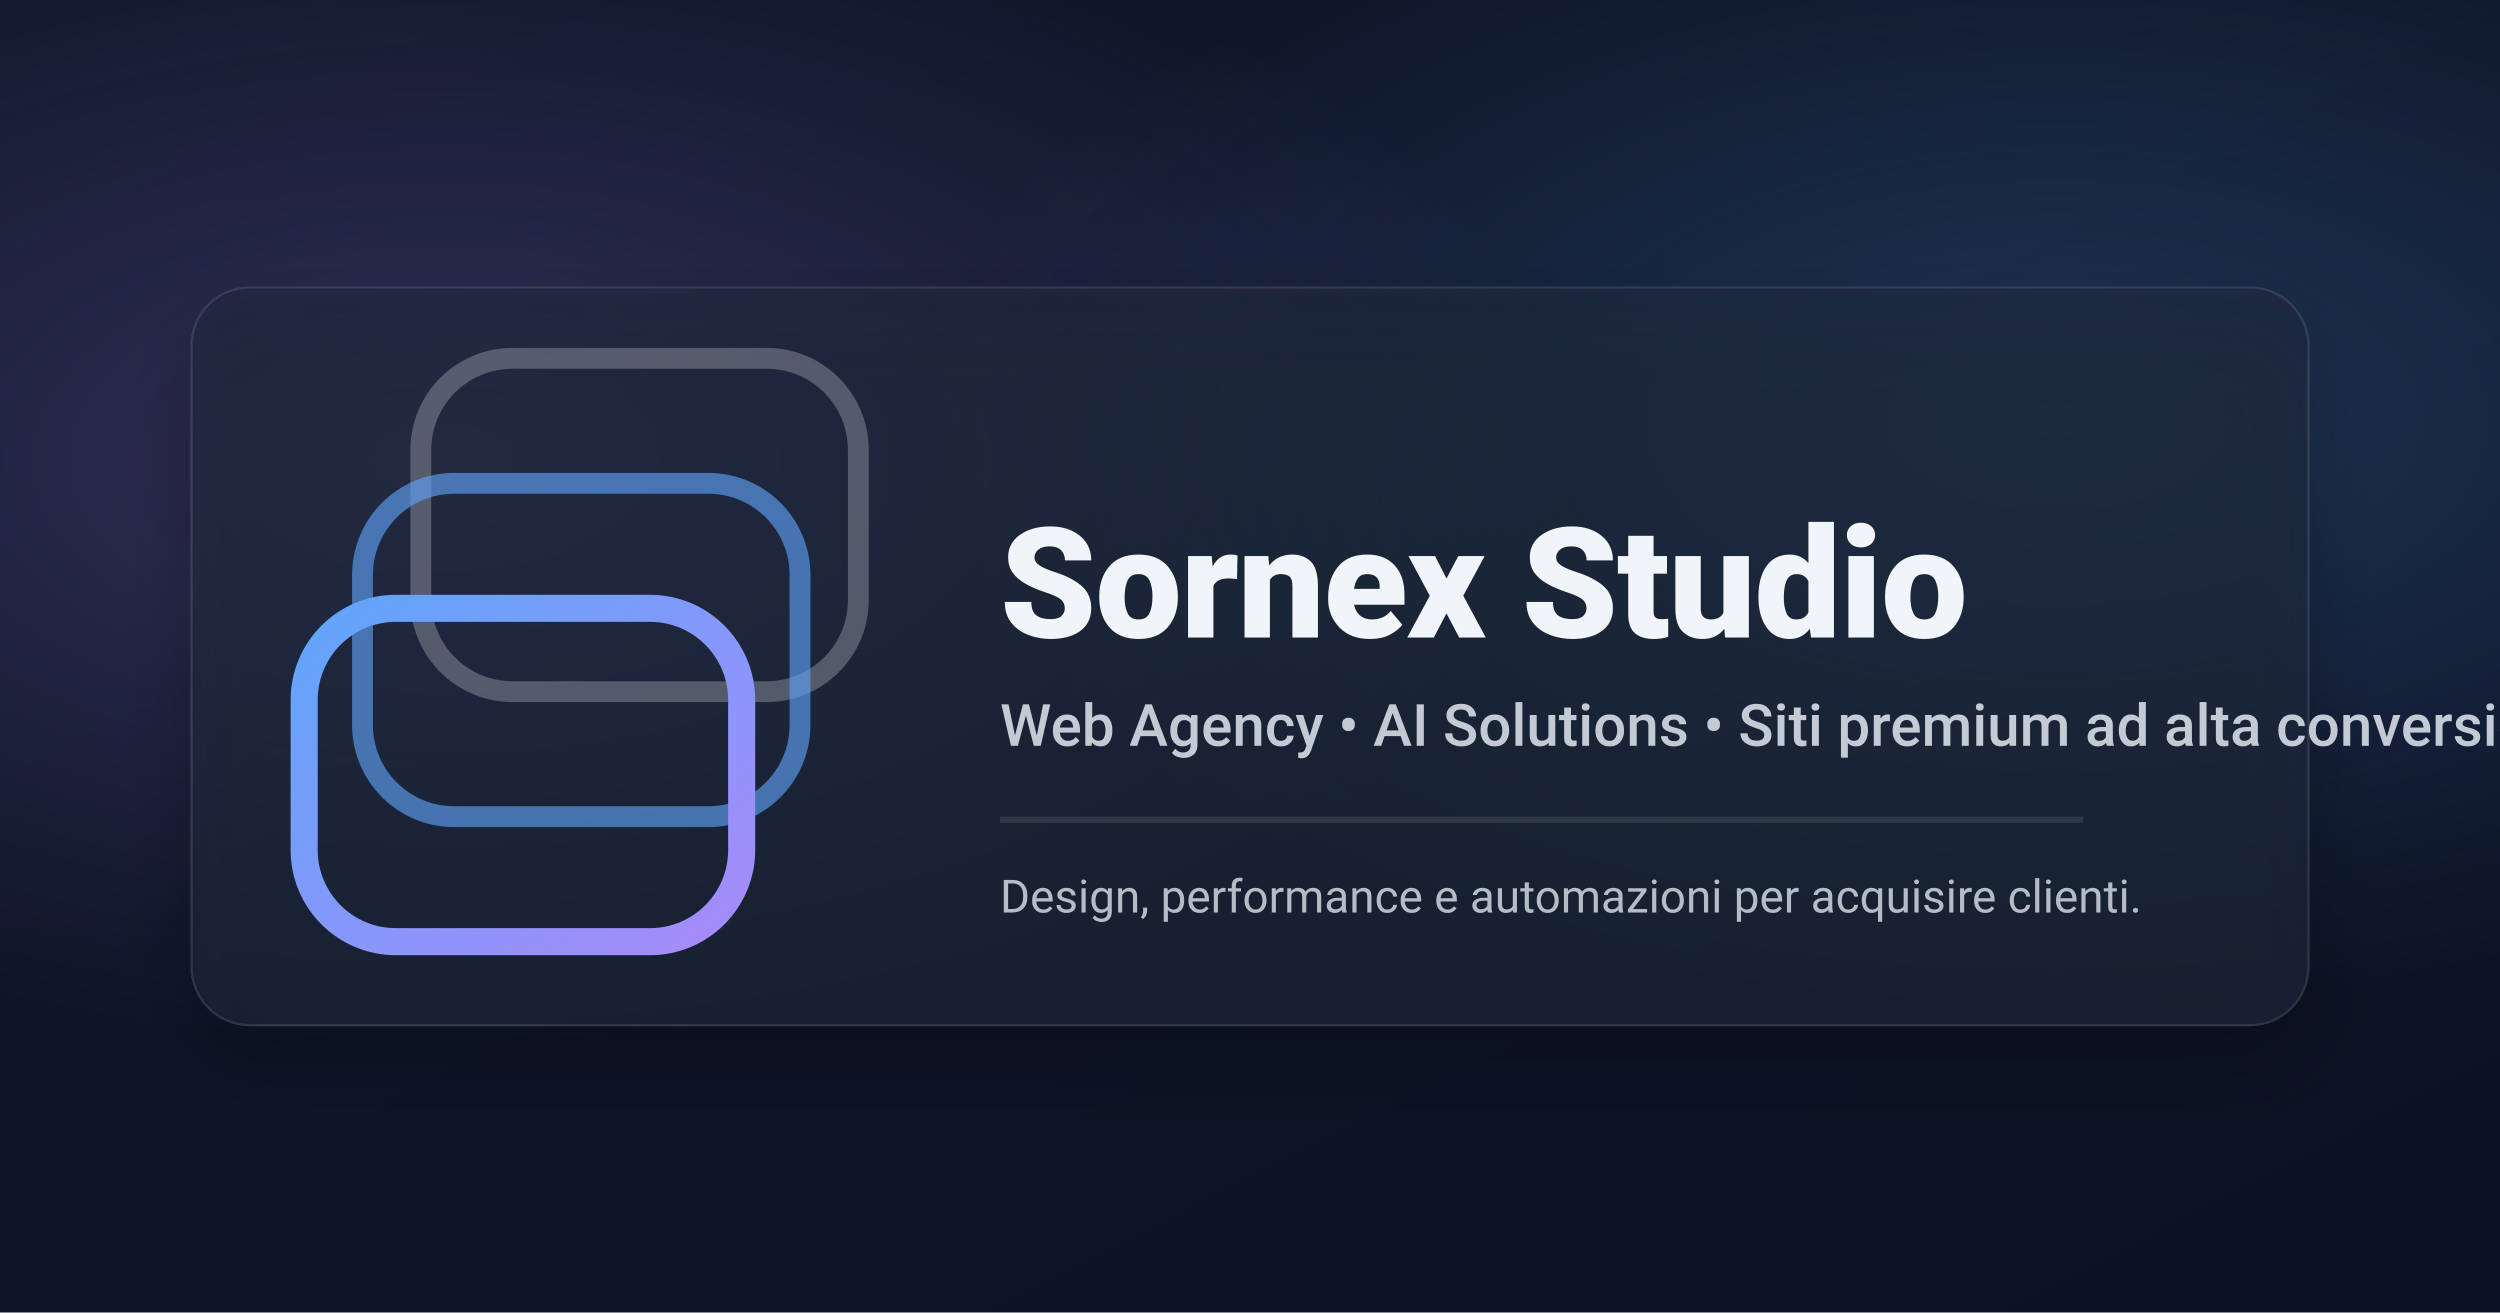
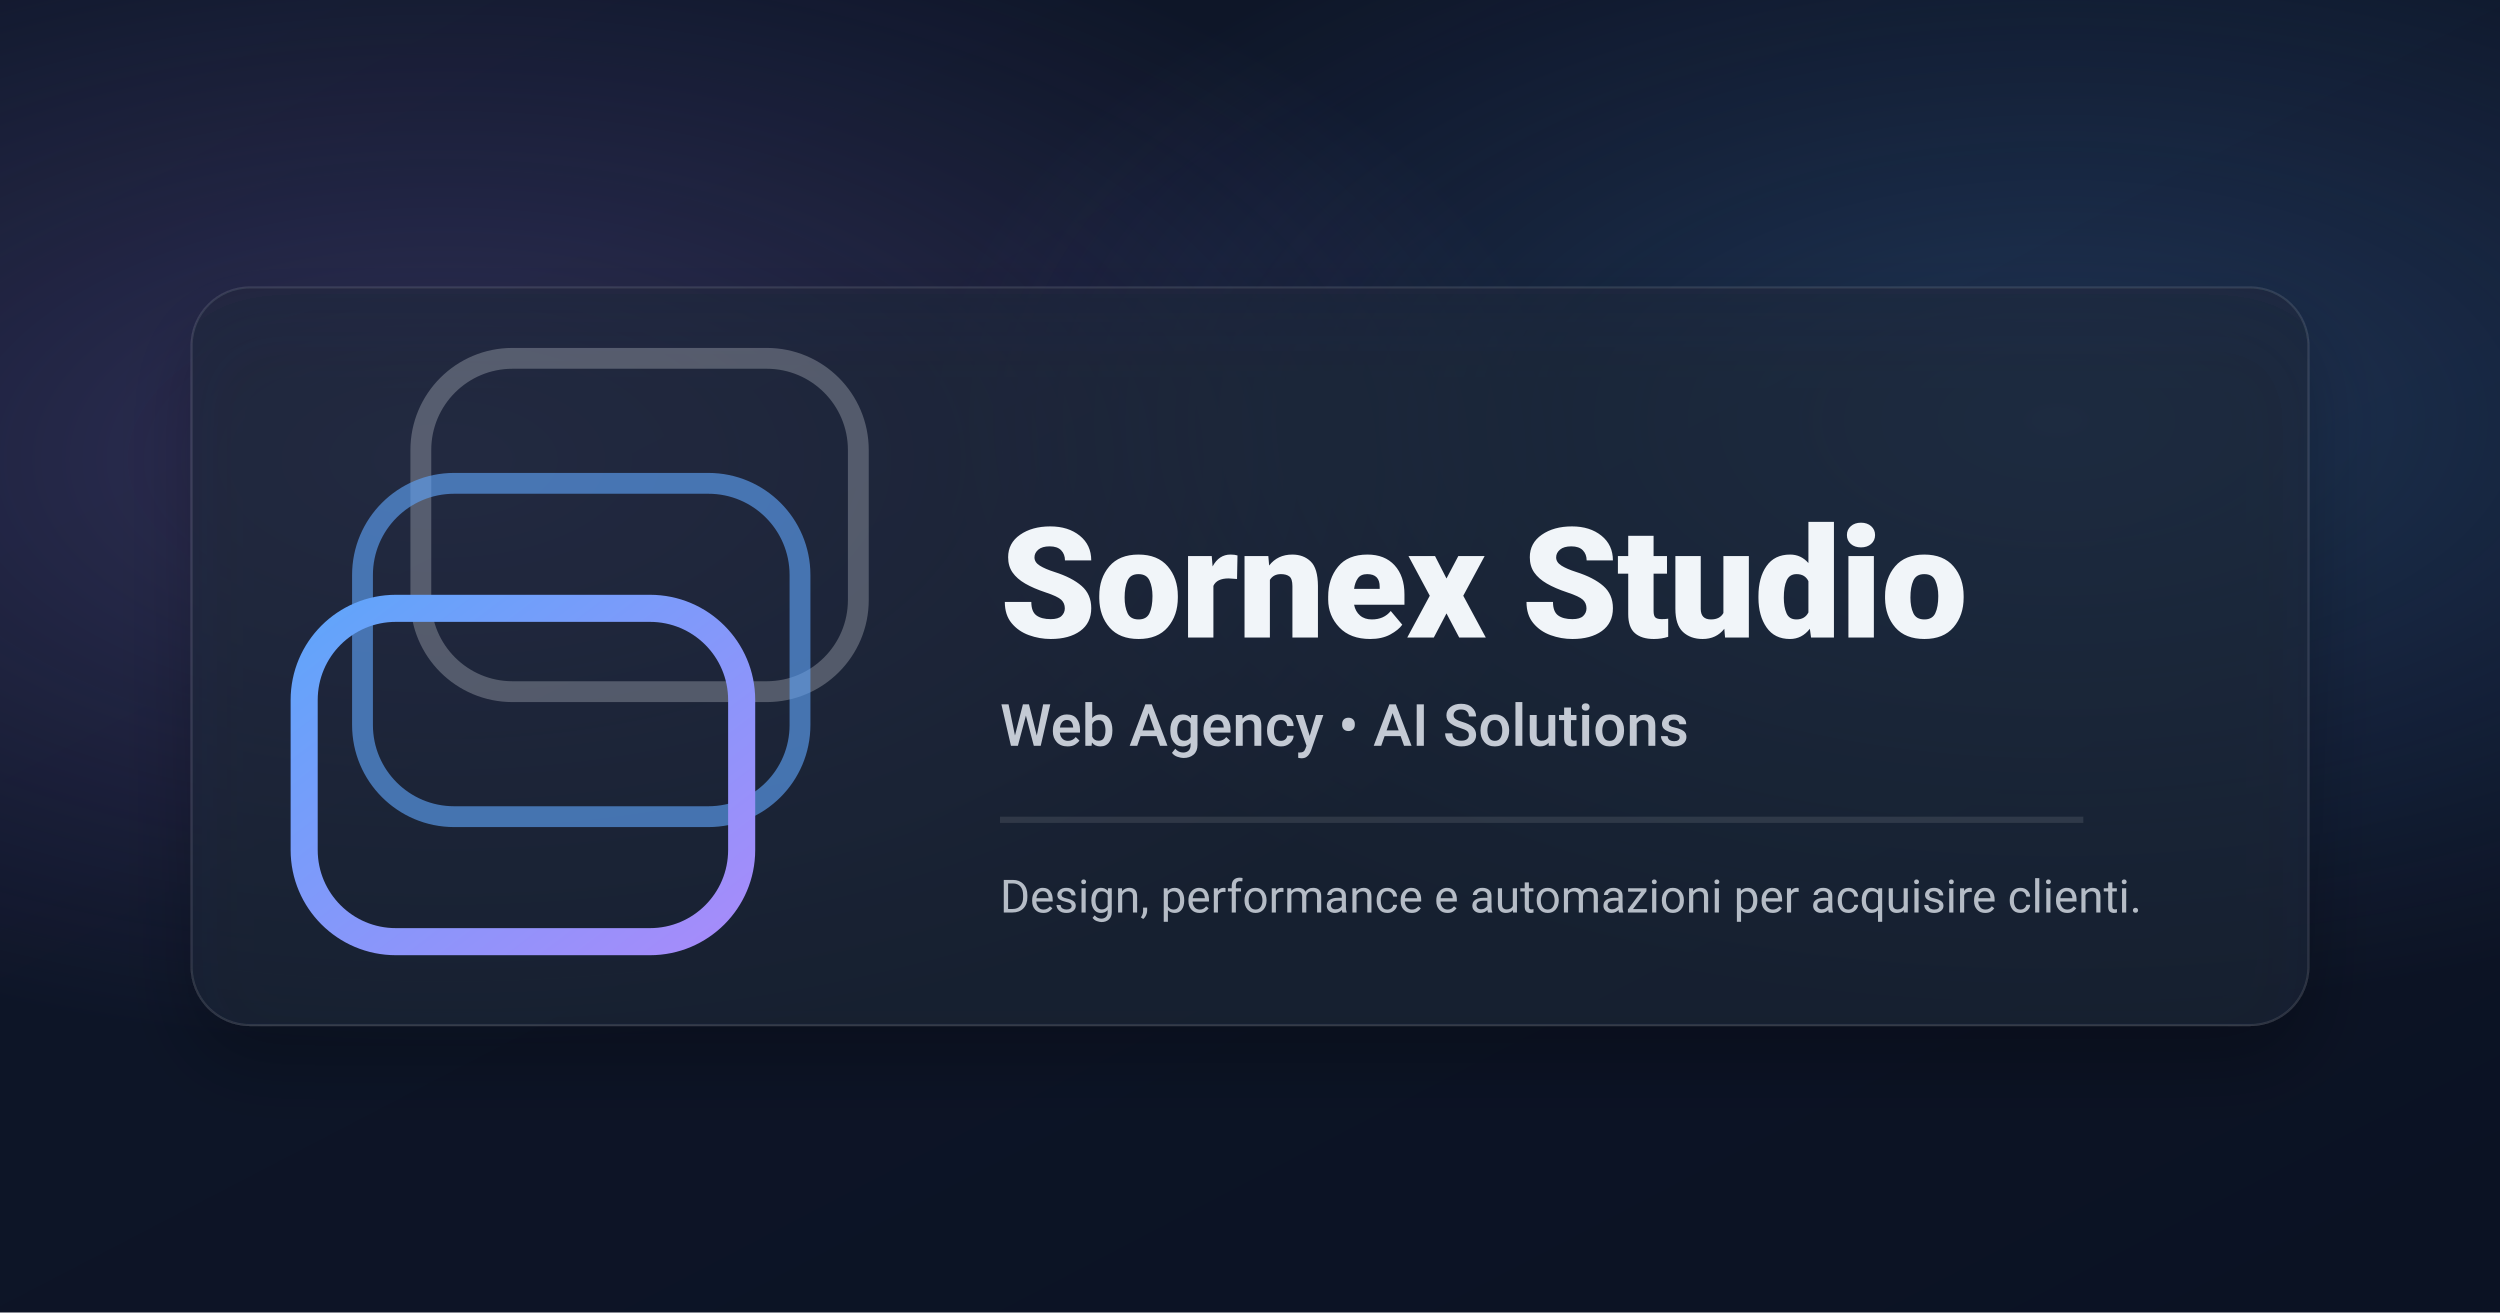
<svg xmlns="http://www.w3.org/2000/svg" width="1200" height="630" viewBox="0 0 1200 630">
  <defs>
    <linearGradient id="bg" x1="0" y1="0" x2="1" y2="1">
      <stop offset="0" stop-color="#0f172a" />
      <stop offset="1" stop-color="#0b1223" />
    </linearGradient>
    <radialGradient id="glowA" cx="18%" cy="35%" r="45%">
      <stop offset="0" stop-color="rgba(167,139,250,0.22)" />
      <stop offset="1" stop-color="rgba(167,139,250,0)" />
    </radialGradient>
    <radialGradient id="glowB" cx="82%" cy="32%" r="45%">
      <stop offset="0" stop-color="rgba(96,165,250,0.22)" />
      <stop offset="1" stop-color="rgba(96,165,250,0)" />
    </radialGradient>
    <linearGradient id="accent" x1="0" y1="0" x2="1" y2="1">
      <stop offset="0" stop-color="#60a5fa" />
      <stop offset="1" stop-color="#a78bfa" />
    </linearGradient>
    <filter id="softShadow" x="-30%" y="-30%" width="160%" height="160%">
      <feDropShadow dx="0" dy="18" stdDeviation="18" flood-color="rgba(0,0,0,0.45)" />
    </filter>
  </defs>
  <rect width="1200" height="630" fill="url(#bg)" />
  <rect width="1200" height="630" fill="url(#glowA)" />
  <rect width="1200" height="630" fill="url(#glowB)" />
  <g transform="translate(92 138)" filter="url(#softShadow)">
    <rect x="0" y="0" width="1016" height="354" rx="28" fill="rgba(30,41,59,0.55)" stroke="rgba(255,255,255,0.10)" />
  </g>
  <g transform="translate(140 210)">
    <g transform="translate(0 0)">
      <rect x="62" y="-38" width="210" height="160" rx="44" fill="none" stroke="rgba(241,245,249,0.26)" stroke-width="10" />
      <rect x="34" y="22" width="210" height="160" rx="44" fill="none" stroke="rgba(96,165,250,0.62)" stroke-width="10" />
      <rect x="6" y="82" width="210" height="160" rx="44" fill="none" stroke="url(#accent)" stroke-width="13" />
    </g>
    <g transform="translate(340 10)">
      <text x="0" y="86" fill="#f1f5f9" font-family="Poppins, system-ui, -apple-system, Segoe UI, Roboto, Arial, sans-serif" font-size="74" font-weight="800" letter-spacing="-0.6">
        Sornex Studio
      </text>
      <text x="0" y="138" fill="rgba(226,232,240,0.85)" font-family="Poppins, system-ui, -apple-system, Segoe UI, Roboto, Arial, sans-serif" font-size="28" font-weight="500">
-         Web Agency • AI Solutions • Siti premium ad alta conversione
+         Web Agency • AI Solutions
      </text>
      <rect x="0" y="172" width="520" height="3" fill="rgba(255,255,255,0.10)" />
      <text x="0" y="218" fill="rgba(226,232,240,0.78)" font-family="Poppins, system-ui, -apple-system, Segoe UI, Roboto, Arial, sans-serif" font-size="22" font-weight="400">
        Design, performance e automazioni per acquisire clienti.
      </text>
    </g>
  </g>
</svg>
